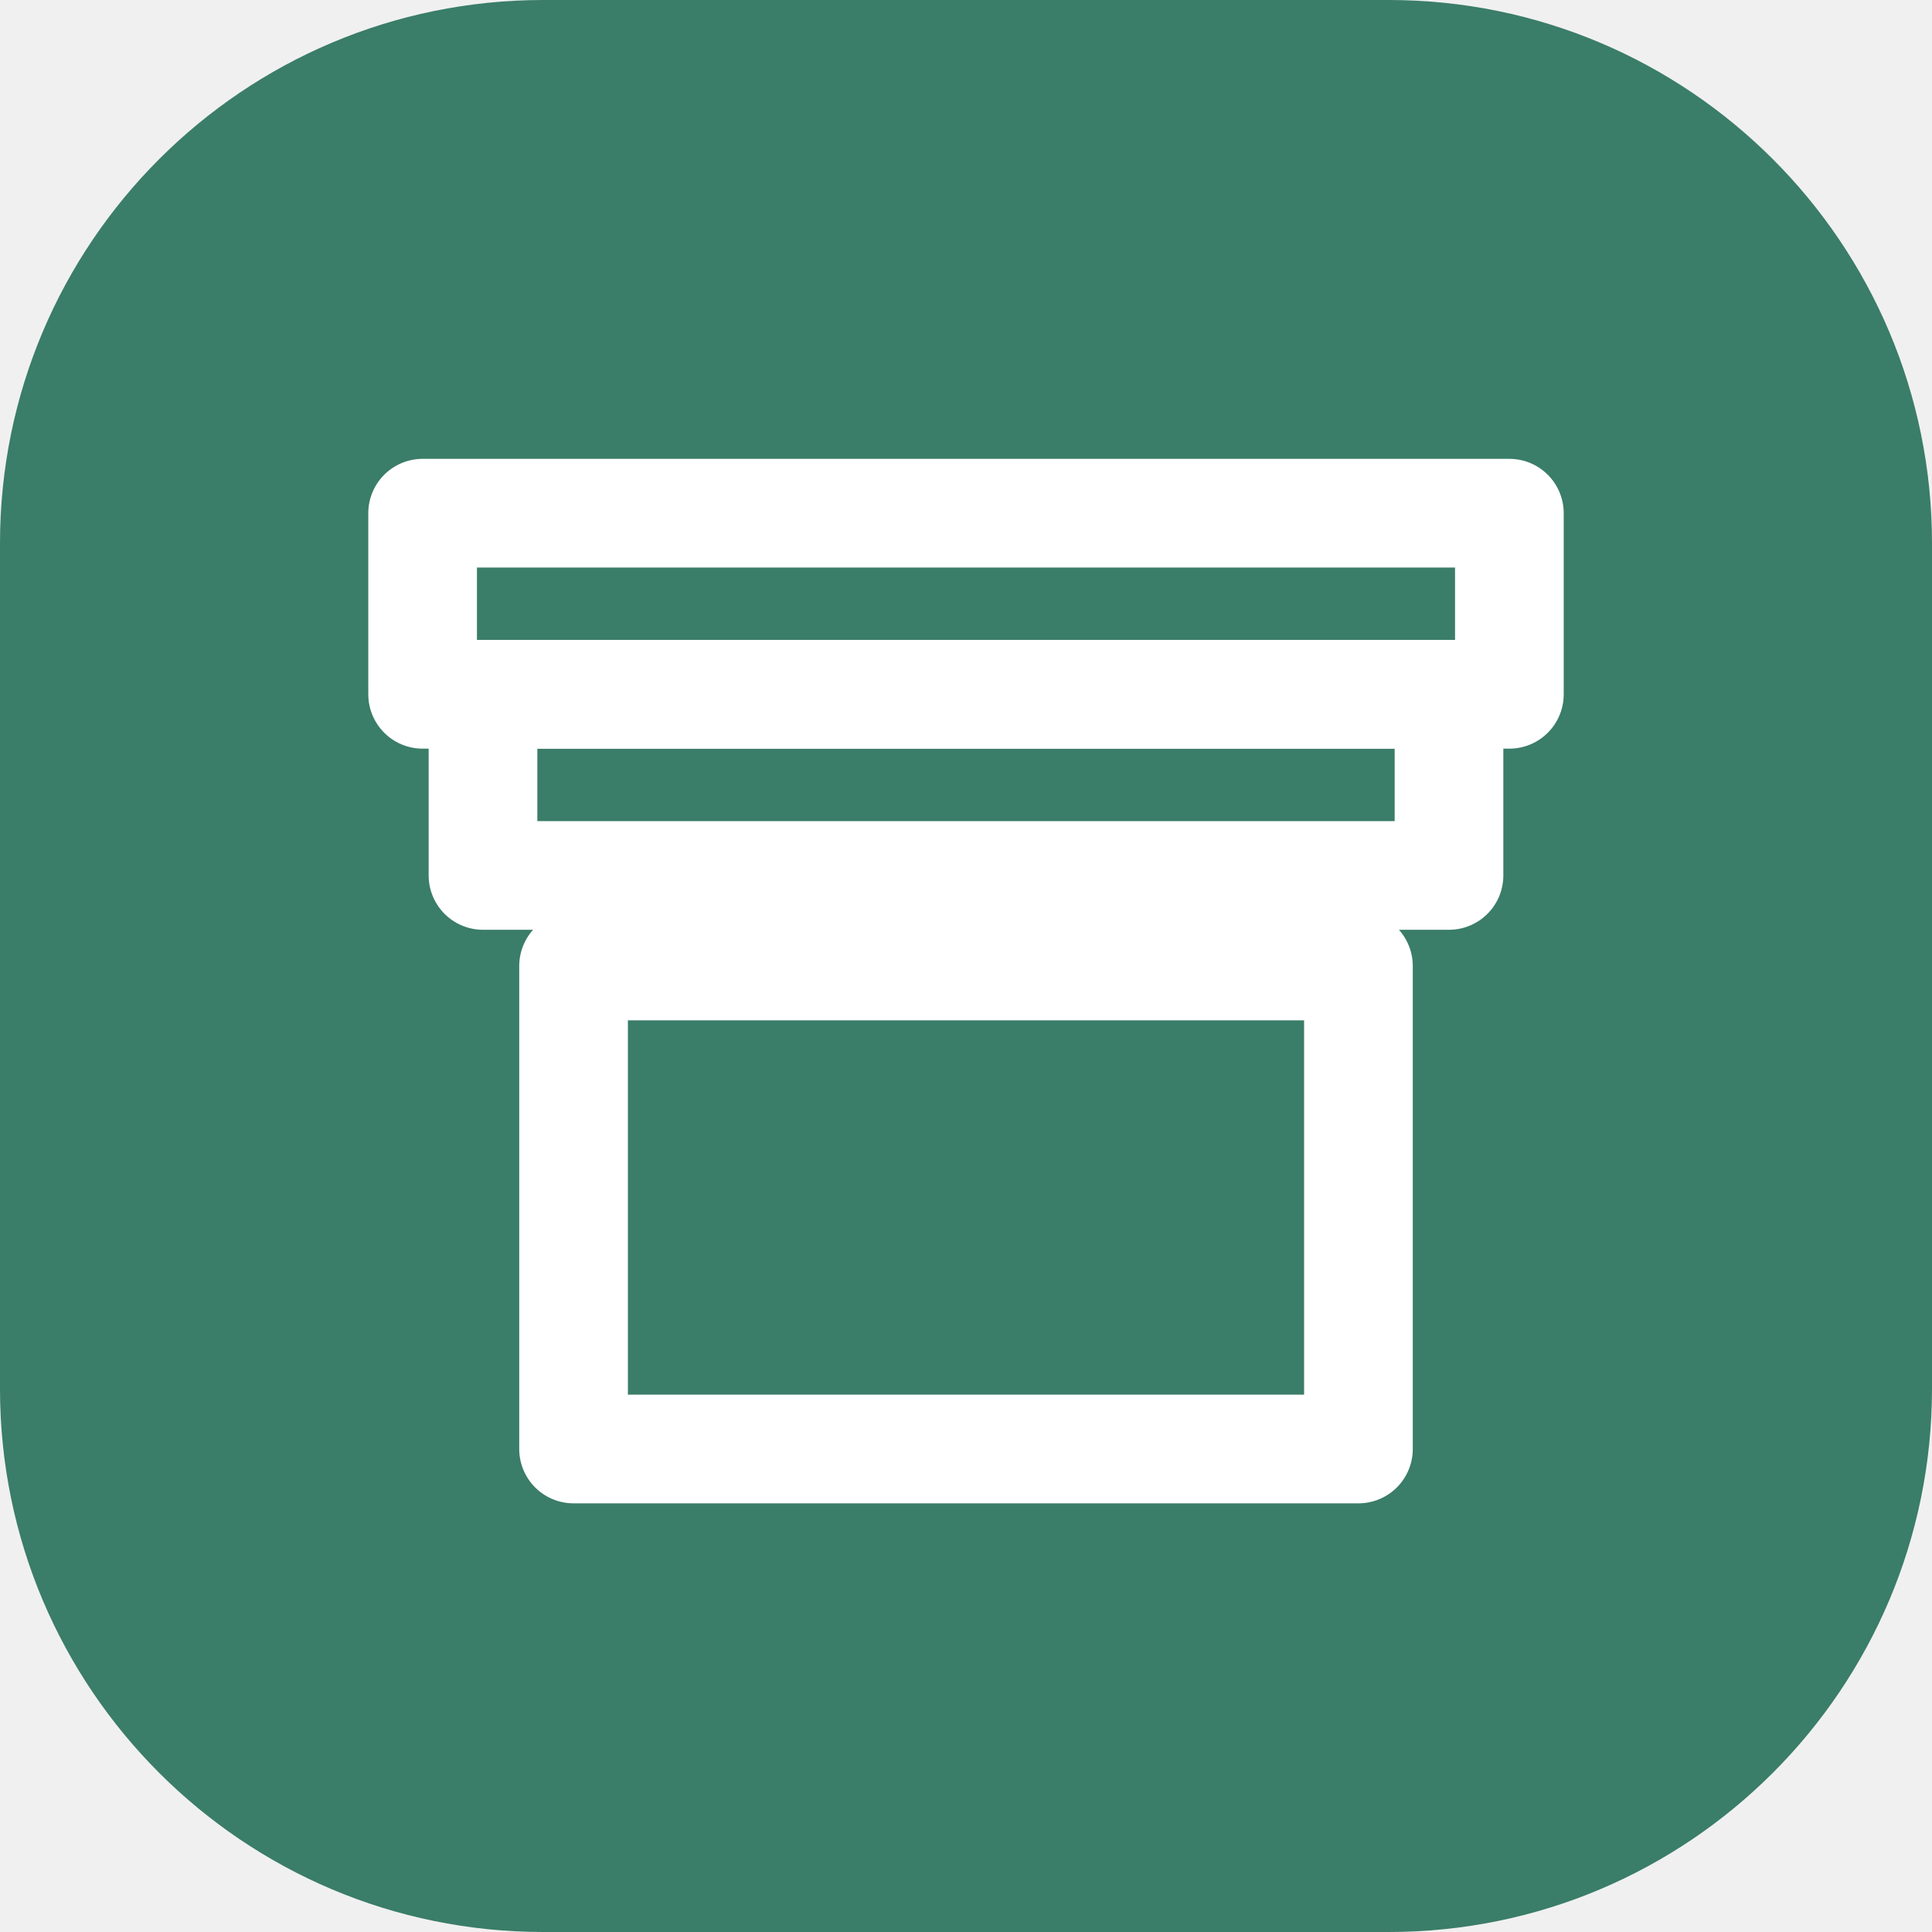
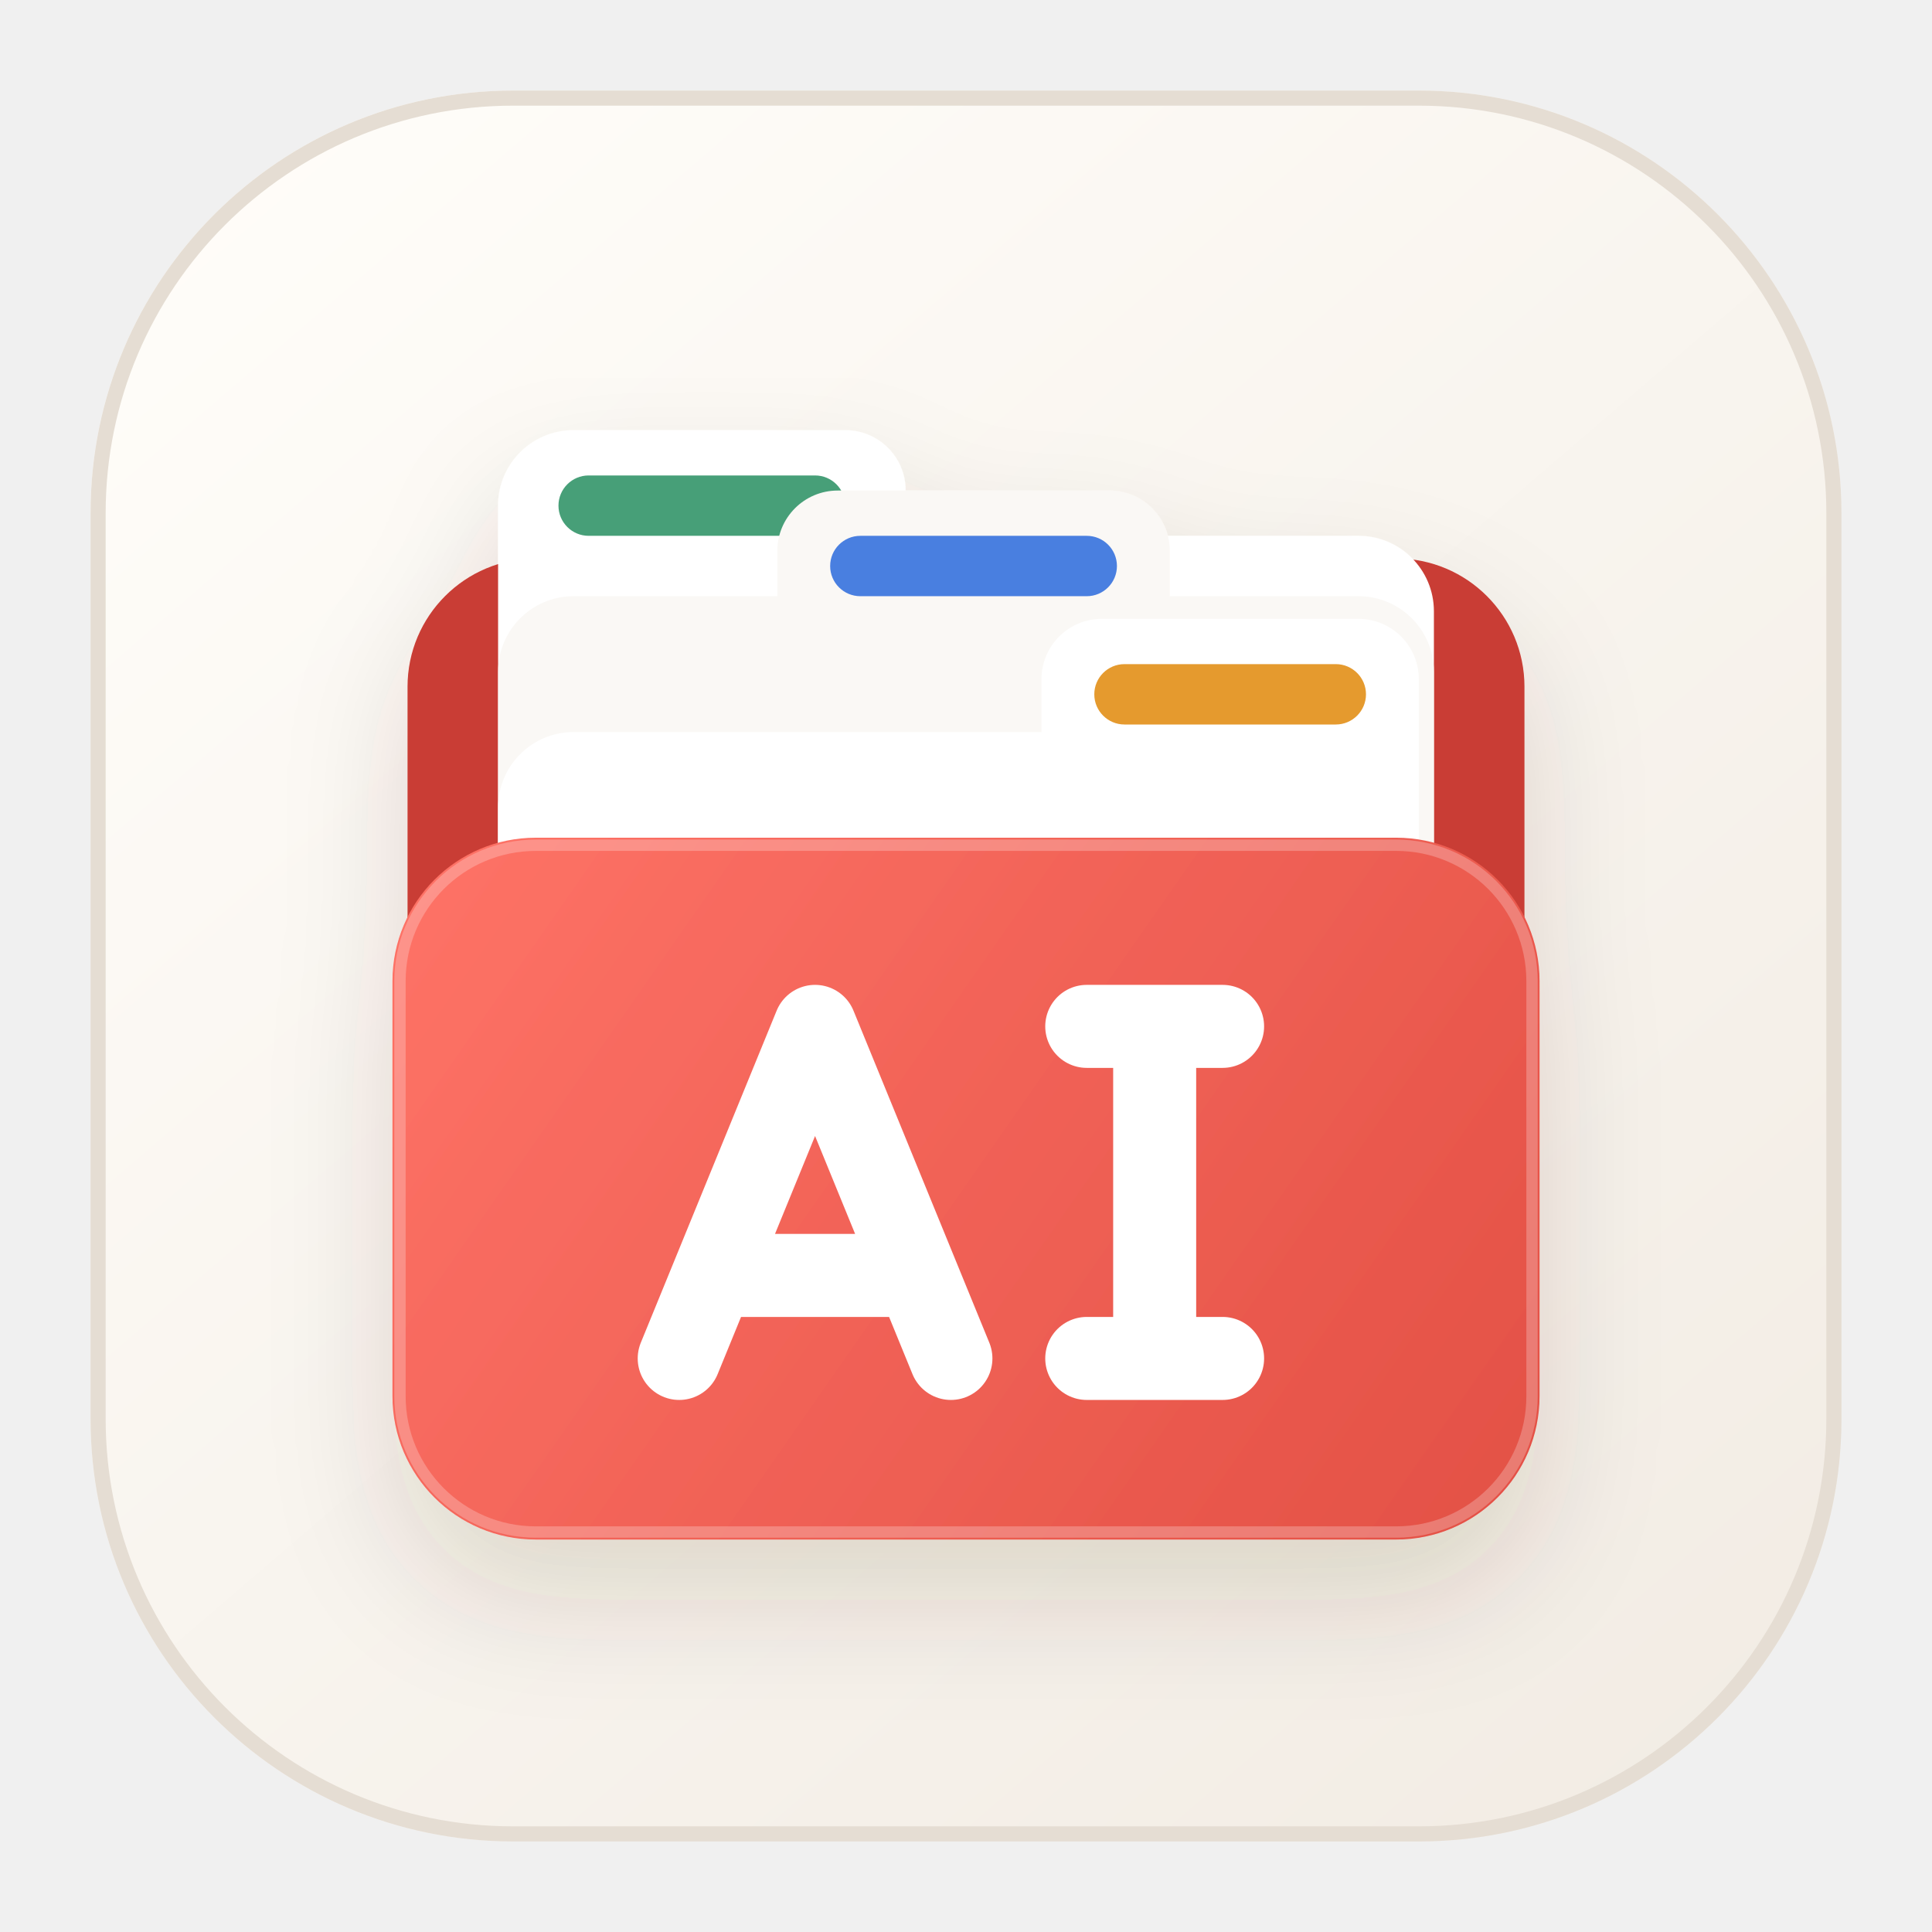
- <svg xmlns="http://www.w3.org/2000/svg" viewBox="0 0 32 32">
-   <rect width="32" height="32" rx="9" fill="#3a7d68" />
-   <path d="M8 11.5h16v3H8zM9.5 16h13v8h-13z" fill="none" stroke="#fff" stroke-width="1.8" stroke-linejoin="round" />
-   <path d="M7 8.5h18v3H7z" fill="none" stroke="#fff" stroke-width="1.8" stroke-linejoin="round" />
+ <svg xmlns="http://www.w3.org/2000/svg" viewBox="0 0 512 512" width="512" height="512" fill="none">
+   <defs>
+     <linearGradient id="bgGradF" x1="64" y1="32" x2="448" y2="480" gradientUnits="userSpaceOnUse">
+       <stop offset="0%" stop-color="#FFFDF9" />
+       <stop offset="100%" stop-color="#F2ECE4" />
+     </linearGradient>
+     <linearGradient id="boxGradF" x1="104" y1="208" x2="408" y2="420" gradientUnits="userSpaceOnUse">
+       <stop offset="0%" stop-color="#FF7468" />
+       <stop offset="100%" stop-color="#E24F44" />
+     </linearGradient>
+     <filter id="shadowF" x="68" y="84" width="376" height="372" filterUnits="userSpaceOnUse" color-interpolation-filters="sRGB">
+       <feDropShadow dx="0" dy="16" stdDeviation="16" flood-color="#3E2723" flood-opacity="0.14" />
+     </filter>
+   </defs>
+   <rect x="24" y="24" width="464" height="464" rx="112" fill="url(#bgGradF)" />
+   <rect x="26" y="26" width="460" height="460" rx="110" stroke="#E5DDD3" stroke-width="4" />
+   <g filter="url(#shadowF)">
+     <rect x="108" y="148" width="296" height="240" rx="34" fill="#C93E34" />
+     <path d="M132 134C132 122.954 140.954 114 152 114H224C232.837 114 240 121.163 240 130V142H360C371.046 142 380 150.954 380 162V260H132V134Z" fill="#FFFFFF" />
+     <rect x="148" y="126" width="76" height="16" rx="8" fill="#479F78" />
+     <path d="M132 178C132 166.954 140.954 158 152 158H206V146C206 137.163 213.163 130 222 130H294C302.837 130 310 137.163 310 146V158H360C371.046 158 380 166.954 380 178V280H132V178Z" fill="#FAF8F5" />
+     <rect x="220" y="142" width="76" height="16" rx="8" fill="#4A7FE0" />
+     <path d="M132 214C132 202.954 140.954 194 152 194H276V180C276 171.163 283.163 164 292 164H360C368.837 164 376 171.163 376 180V296H132V214Z" fill="#FFFFFF" />
+     <rect x="290" y="176" width="72" height="16" rx="8" fill="#E59A2E" />
+     <rect x="104" y="222" width="304" height="186" rx="38" fill="url(#boxGradF)" />
+     <rect x="106" y="224" width="300" height="182" rx="36" stroke="#FFFFFF" stroke-opacity="0.24" stroke-width="3" />
+     <path d="M216 272L180 360M216 272L252 360M192 338H240" stroke="#FFFFFF" stroke-width="22" stroke-linecap="round" stroke-linejoin="round" />
+     <path d="M306 272V360M288 272H324M288 360H324" stroke="#FFFFFF" stroke-width="22" stroke-linecap="round" stroke-linejoin="round" />
+   </g>
</svg>
